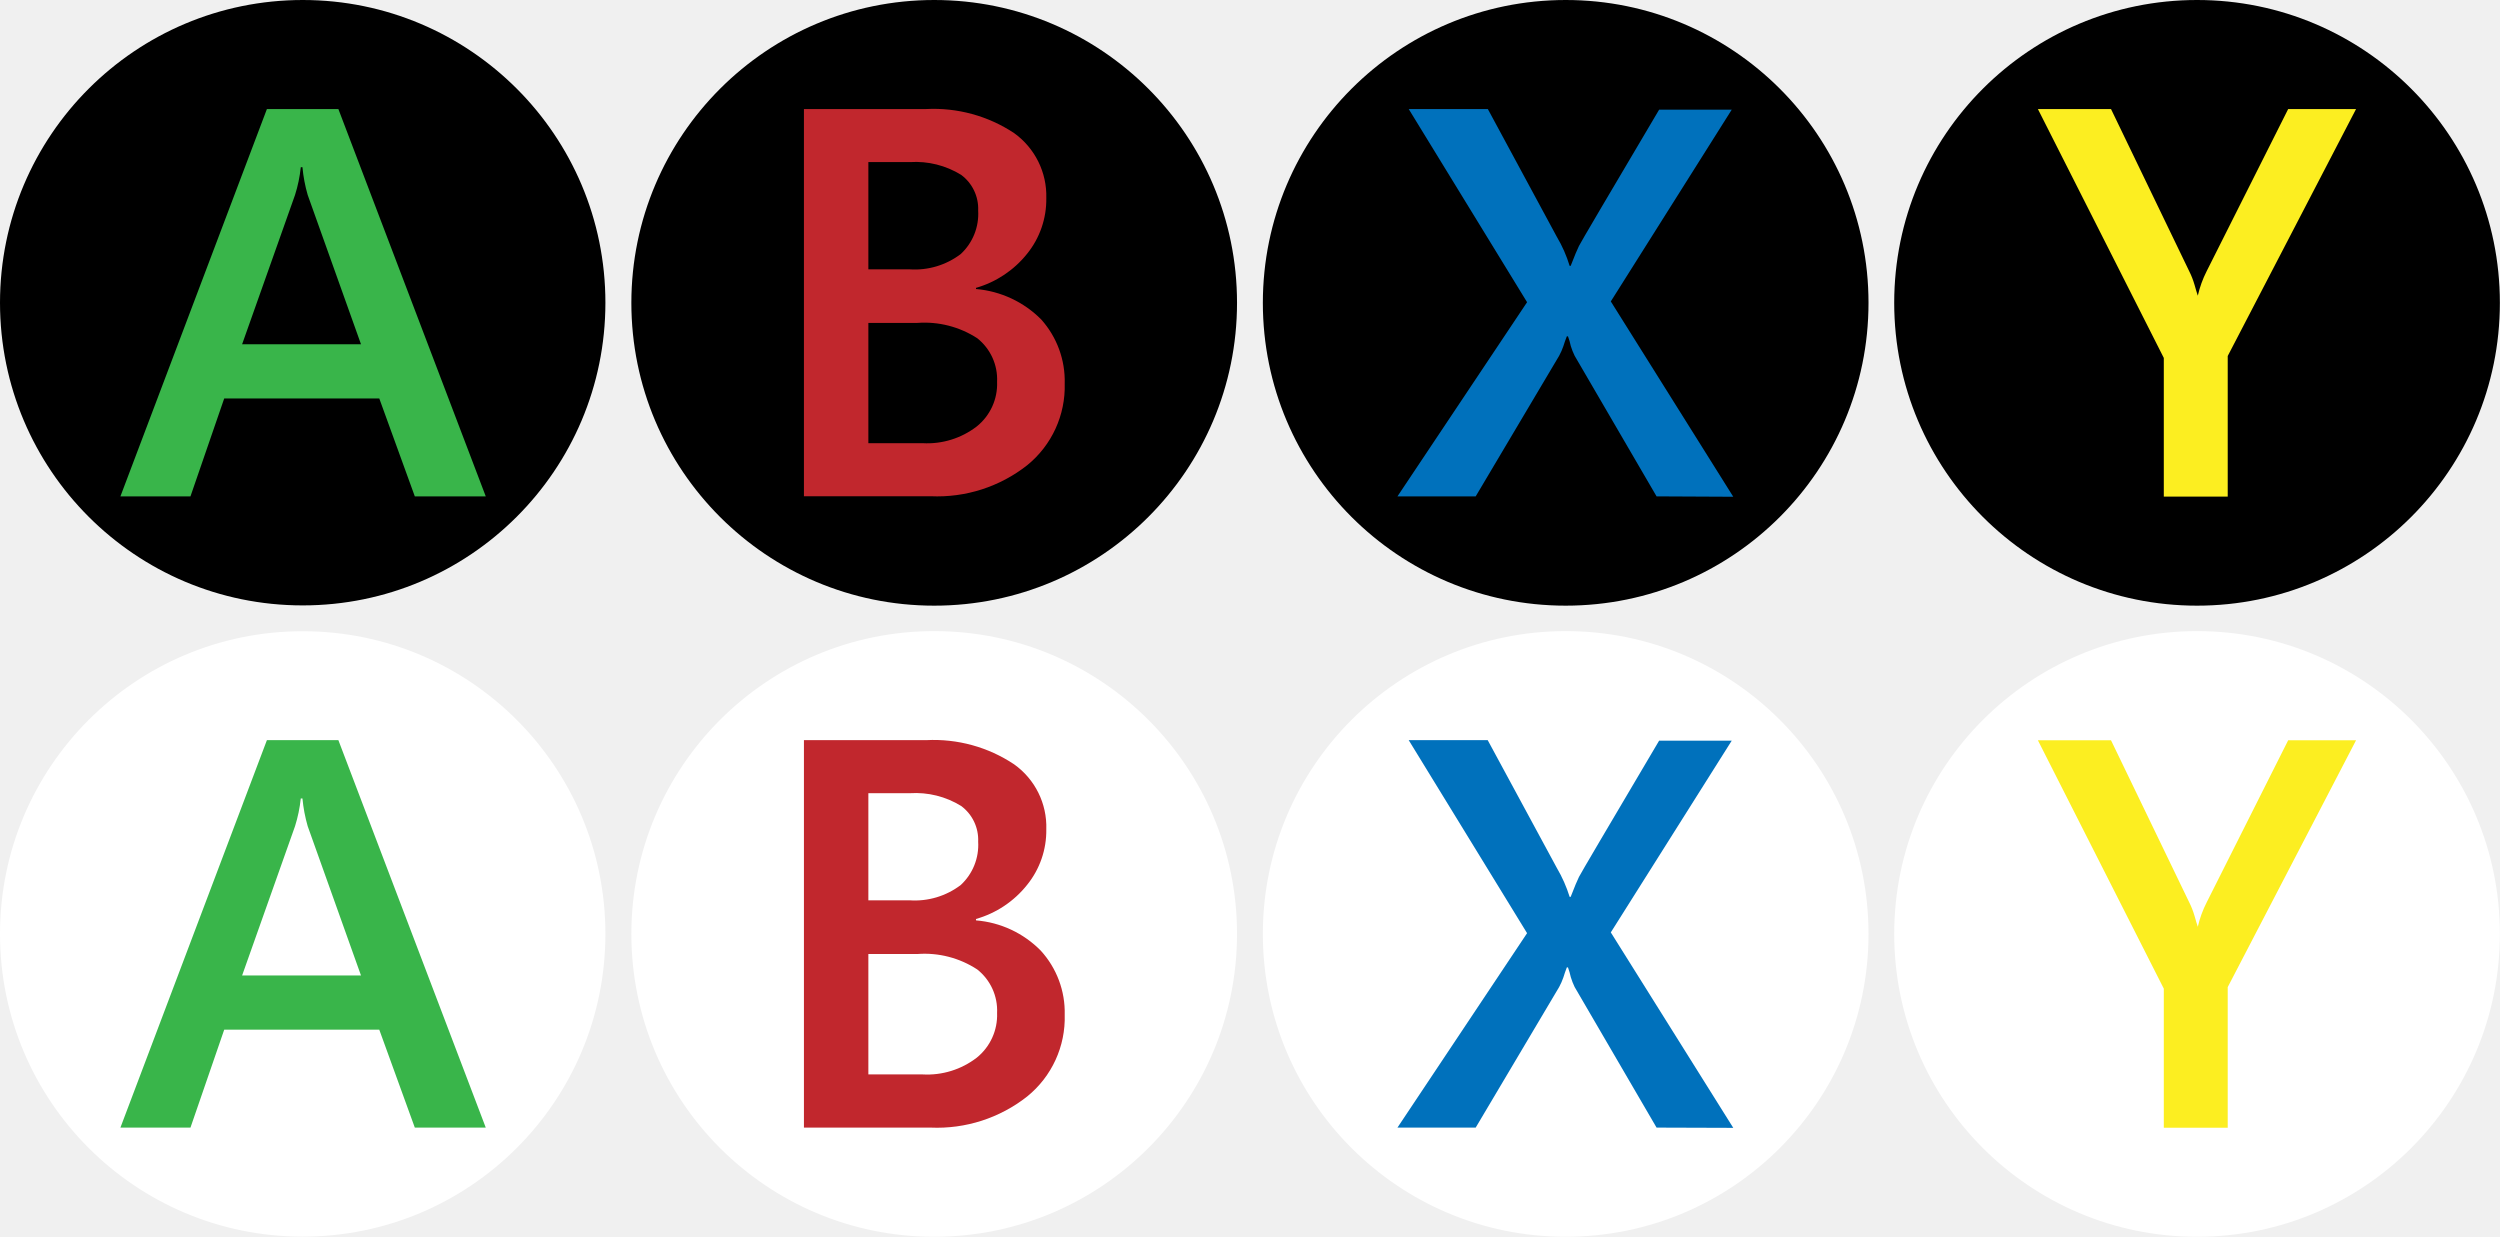
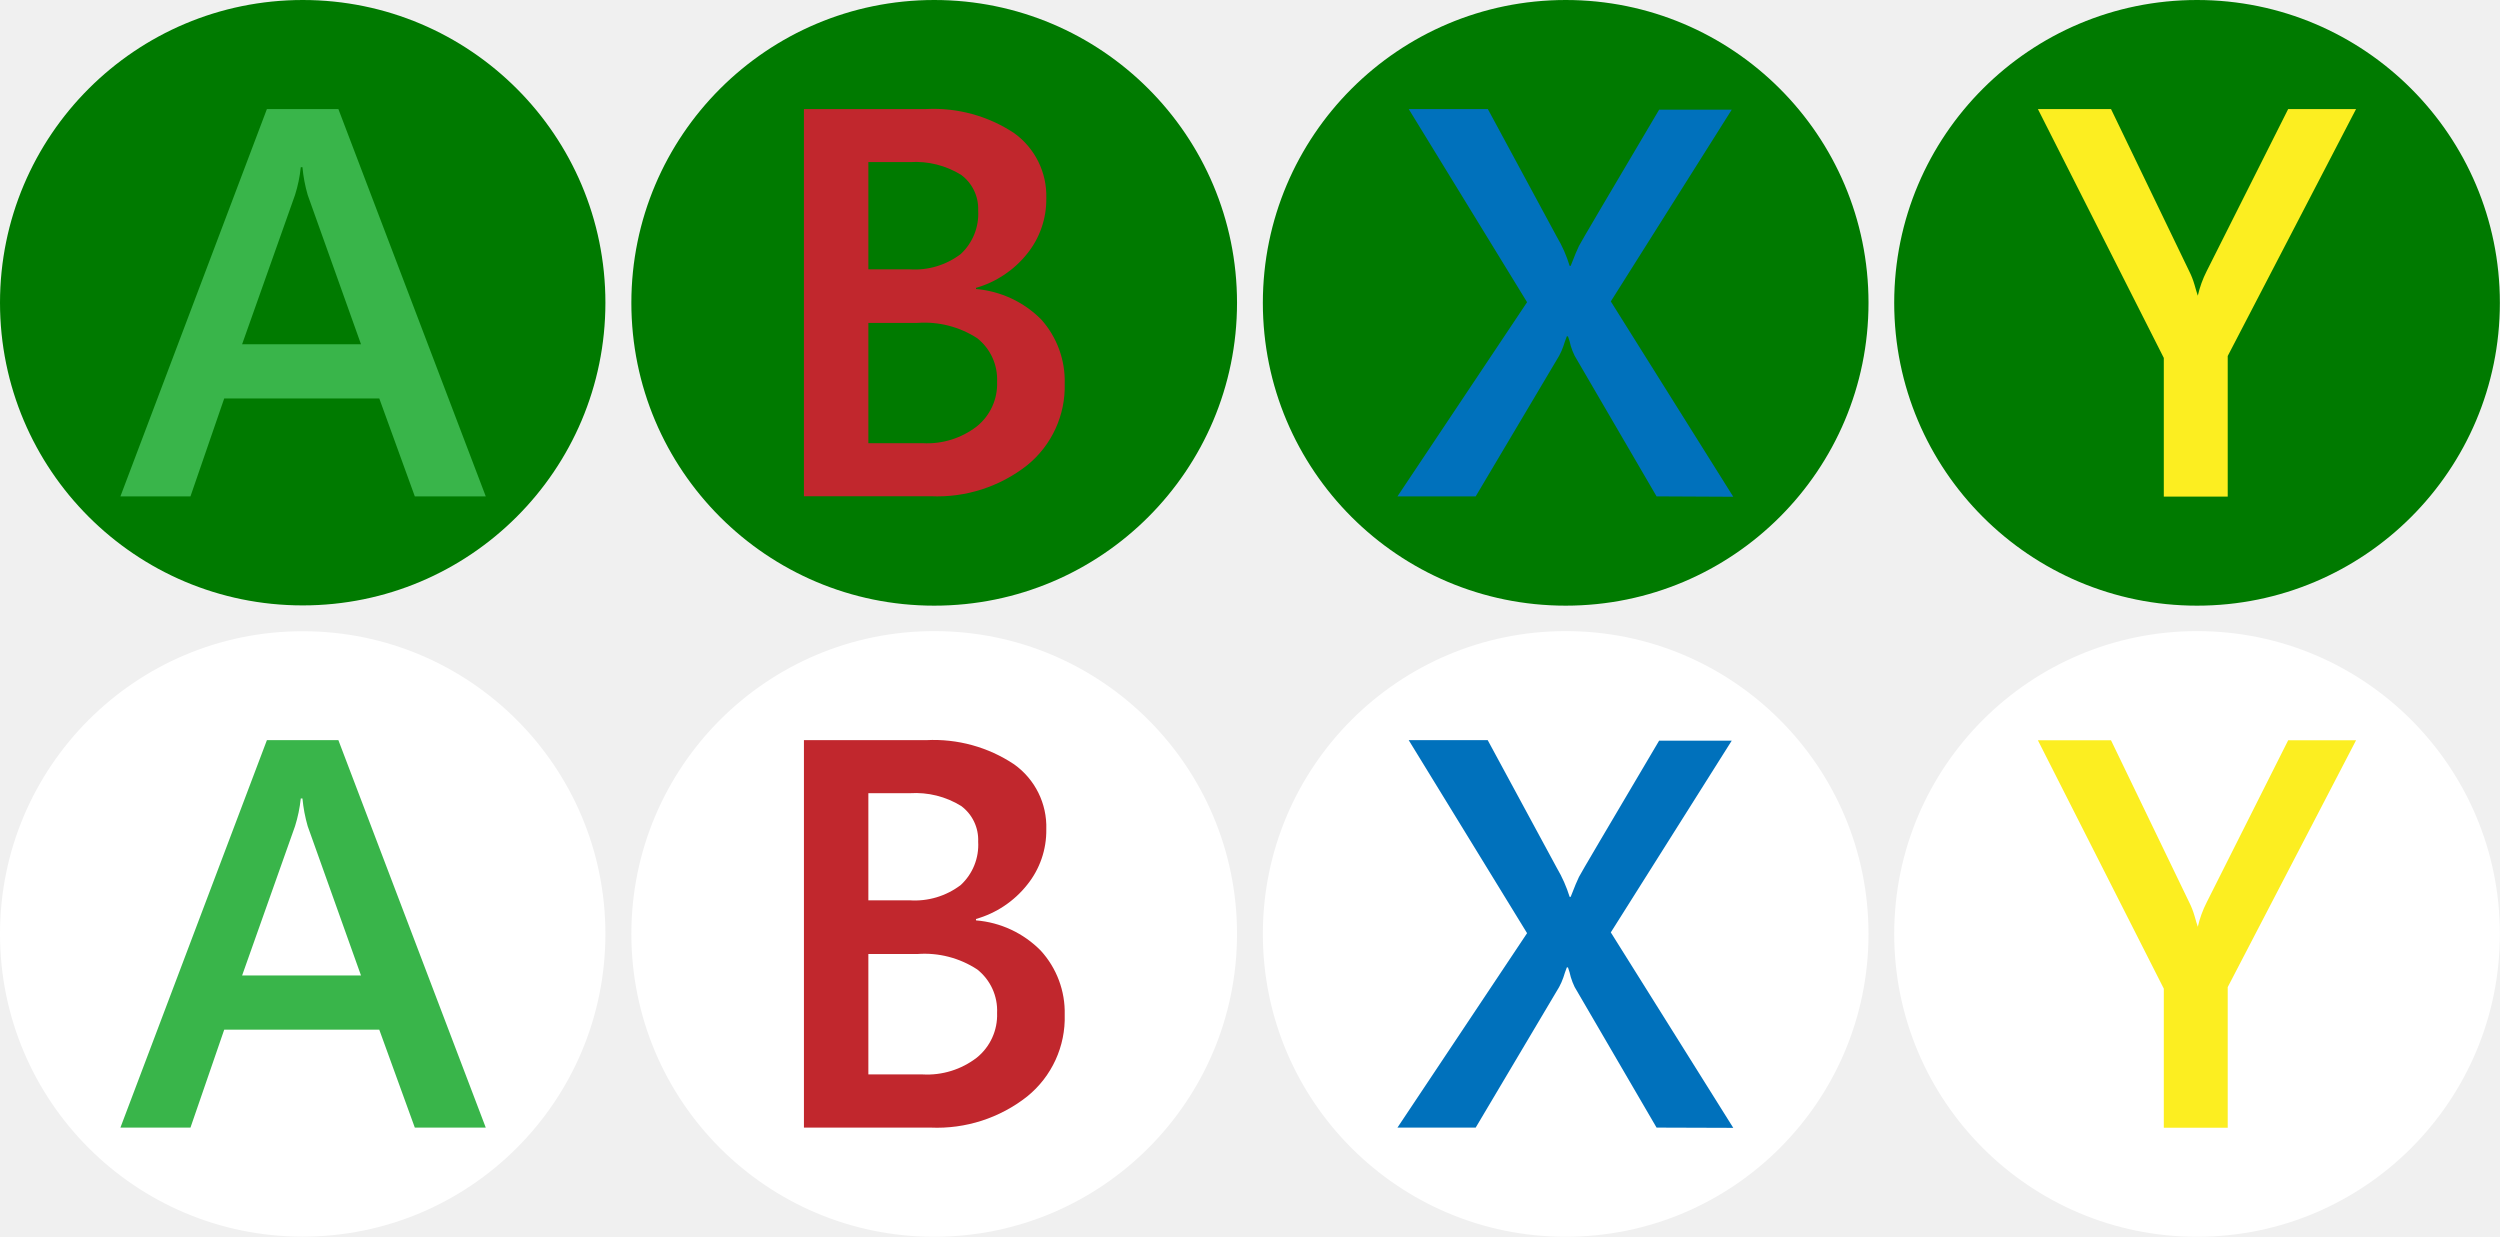
<svg xmlns="http://www.w3.org/2000/svg" id="Layer_1" data-name="Layer 1" width="195.57" height="96.74" viewBox="0 0 195.57 96.74">
  <defs>
    <style>
      .cls-1 {
-         fill: hsl(120,100,32);
+         fill: #007A00;
      }

      .cls-2 {
        isolation: isolate;
      }

      .cls-3, .cls-8{
        fill: #39b54a;
      }

      .cls-4, .cls-9 {
        fill: #c1272d;
      }

      .cls-5, .cls-10 {
        fill: #fcee21;
      }

      .cls-6, .cls-11 {
        fill: #0071bc;
      }

      .cls-7 {
        fill: #fff;
    </style>
  </defs>
  <g>
    <g>
      <g id="A">
        <path class="cls-1" d="M23.69,0A23.68,23.68,0,1,1,0,23.68,23.69,23.69,0,0,1,23.69,0Z" />
      </g>
      <g class="cls-2">
        <path class="cls-3" d="M32.45,38.83l-2.78-7.66H17.54L14.9,38.83H9.42L20.88,8.53h5.59L38,38.83ZM23.66,13.08h-.13a10.82,10.82,0,0,1-.45,2.17L18.94,26.93h9.3L24.07,15.25A11.49,11.49,0,0,1,23.66,13.08Z" />
      </g>
    </g>
    <g>
      <g id="B">
        <path class="cls-1" d="M73.08,0A23.69,23.69,0,1,1,49.39,23.69,23.7,23.7,0,0,1,73.08,0Z" />
      </g>
      <g class="cls-2">
        <path class="cls-4" d="M83.29,30a7.94,7.94,0,0,1-2.93,6.39,11.38,11.38,0,0,1-7.56,2.43H62.89V8.53h9.57a11.41,11.41,0,0,1,6.87,1.88,6.05,6.05,0,0,1,2.52,5.09,6.76,6.76,0,0,1-1.5,4.35,7.92,7.92,0,0,1-4,2.67v.09A8.15,8.15,0,0,1,81.46,25,7.22,7.22,0,0,1,83.29,30ZM76.52,16.47a3.3,3.3,0,0,0-1.33-2.79,6.79,6.79,0,0,0-4-1H67.93v8.39h3.23a5.93,5.93,0,0,0,4-1.2A4.29,4.29,0,0,0,76.52,16.47ZM78,29.87a4.11,4.11,0,0,0-1.55-3.41,7.58,7.58,0,0,0-4.68-1.2H67.93v9.41h4.24a6.36,6.36,0,0,0,4.24-1.31A4.26,4.26,0,0,0,78,29.87Z" />
      </g>
    </g>
    <g>
      <g id="Y">
        <path class="cls-1" d="M171.87,0a23.69,23.69,0,1,1-23.69,23.69A23.69,23.69,0,0,1,171.87,0Z" />
      </g>
      <g class="cls-2">
        <path class="cls-5" d="M174.27,27.85v11h-5V28L159.42,8.53h5.72l6.1,12.65a6.27,6.27,0,0,1,.44,1.12c.1.34.17.61.25.83h0a8.28,8.28,0,0,1,.69-1.91L179,8.53h5.31Z" />
      </g>
    </g>
    <g>
      <g id="X">
        <path class="cls-1" d="M122.47,0A23.69,23.69,0,1,1,98.79,23.69,23.7,23.7,0,0,1,122.47,0Z" />
      </g>
      <g class="cls-2">
        <path class="cls-6" d="M129.59,38.83l-6.41-11a5.14,5.14,0,0,1-.3-.76,5.44,5.44,0,0,0-.22-.76h-.09c-.11.27-.19.52-.27.77a4.94,4.94,0,0,1-.33.75l-6.53,11h-6.12l10.14-15.19L110.2,8.53h6.19l5.4,10a10.25,10.25,0,0,1,1,2.27h.08c.3-.79.53-1.31.65-1.56s2.21-3.8,6.27-10.66h5.68l-9.46,15,9.58,15.28Z" />
      </g>
    </g>
  </g>
  <g>
    <g>
      <g id="A-2" data-name="A">
        <path class="cls-7" d="M23.69,49.38A23.68,23.68,0,1,1,0,73.06,23.68,23.68,0,0,1,23.69,49.38Z" />
      </g>
      <g class="cls-2">
        <path class="cls-8" d="M32.45,88.21l-2.78-7.66H17.54L14.9,88.21H9.42L20.88,57.9h5.59L38,88.21ZM23.66,62.46h-.13a11.13,11.13,0,0,1-.45,2.17L18.94,76.31h9.3L24.07,64.63A11.67,11.67,0,0,1,23.66,62.46Z" />
      </g>
    </g>
    <g>
      <g id="B-2" data-name="B">
        <path class="cls-7" d="M73.08,49.37A23.69,23.69,0,1,1,49.39,73.06,23.7,23.7,0,0,1,73.08,49.37Z" />
      </g>
      <g class="cls-2">
        <path class="cls-9" d="M83.29,79.38a7.92,7.92,0,0,1-2.93,6.39,11.39,11.39,0,0,1-7.56,2.44H62.89V57.9h9.57a11.34,11.34,0,0,1,6.87,1.89,6,6,0,0,1,2.52,5.09,6.75,6.75,0,0,1-1.5,4.34,7.86,7.86,0,0,1-4,2.67V72a8,8,0,0,1,5.07,2.37A7.17,7.17,0,0,1,83.29,79.38ZM76.52,65.84a3.3,3.3,0,0,0-1.33-2.79,6.8,6.8,0,0,0-4-1H67.93v8.38h3.23a5.93,5.93,0,0,0,4-1.2A4.27,4.27,0,0,0,76.52,65.84ZM78,79.25a4.1,4.1,0,0,0-1.55-3.41,7.52,7.52,0,0,0-4.68-1.21H67.93v9.42h4.24a6.36,6.36,0,0,0,4.24-1.31A4.28,4.28,0,0,0,78,79.25Z" />
      </g>
    </g>
    <g>
      <g id="Y-2" data-name="Y">
        <path class="cls-7" d="M171.87,49.37a23.69,23.69,0,1,1-23.69,23.69A23.7,23.7,0,0,1,171.87,49.37Z" />
      </g>
      <g class="cls-2">
        <path class="cls-10" d="M174.27,77.22v11h-5V77.34l-9.85-19.43h5.72l6.1,12.64a6.27,6.27,0,0,1,.44,1.12c.1.34.17.61.25.83h0a8.2,8.2,0,0,1,.69-1.9L179,57.91h5.31Z" />
      </g>
    </g>
    <g>
      <g id="X-2" data-name="X">
        <path class="cls-7" d="M122.47,49.37A23.69,23.69,0,1,1,98.79,73.06,23.7,23.7,0,0,1,122.47,49.37Z" />
      </g>
      <g class="cls-2">
        <path class="cls-11" d="M129.59,88.21l-6.41-11a5.22,5.22,0,0,1-.3-.77,5.86,5.86,0,0,0-.22-.76h-.09c-.11.28-.19.52-.27.78a4.94,4.94,0,0,1-.33.75l-6.53,11h-6.12L119.46,73,110.2,57.9h6.18l5.41,10a10.7,10.7,0,0,1,1,2.26h.08c.3-.79.53-1.31.65-1.56s2.21-3.79,6.27-10.66h5.68l-9.46,15,9.58,15.29Z" />
      </g>
    </g>
  </g>
</svg>
